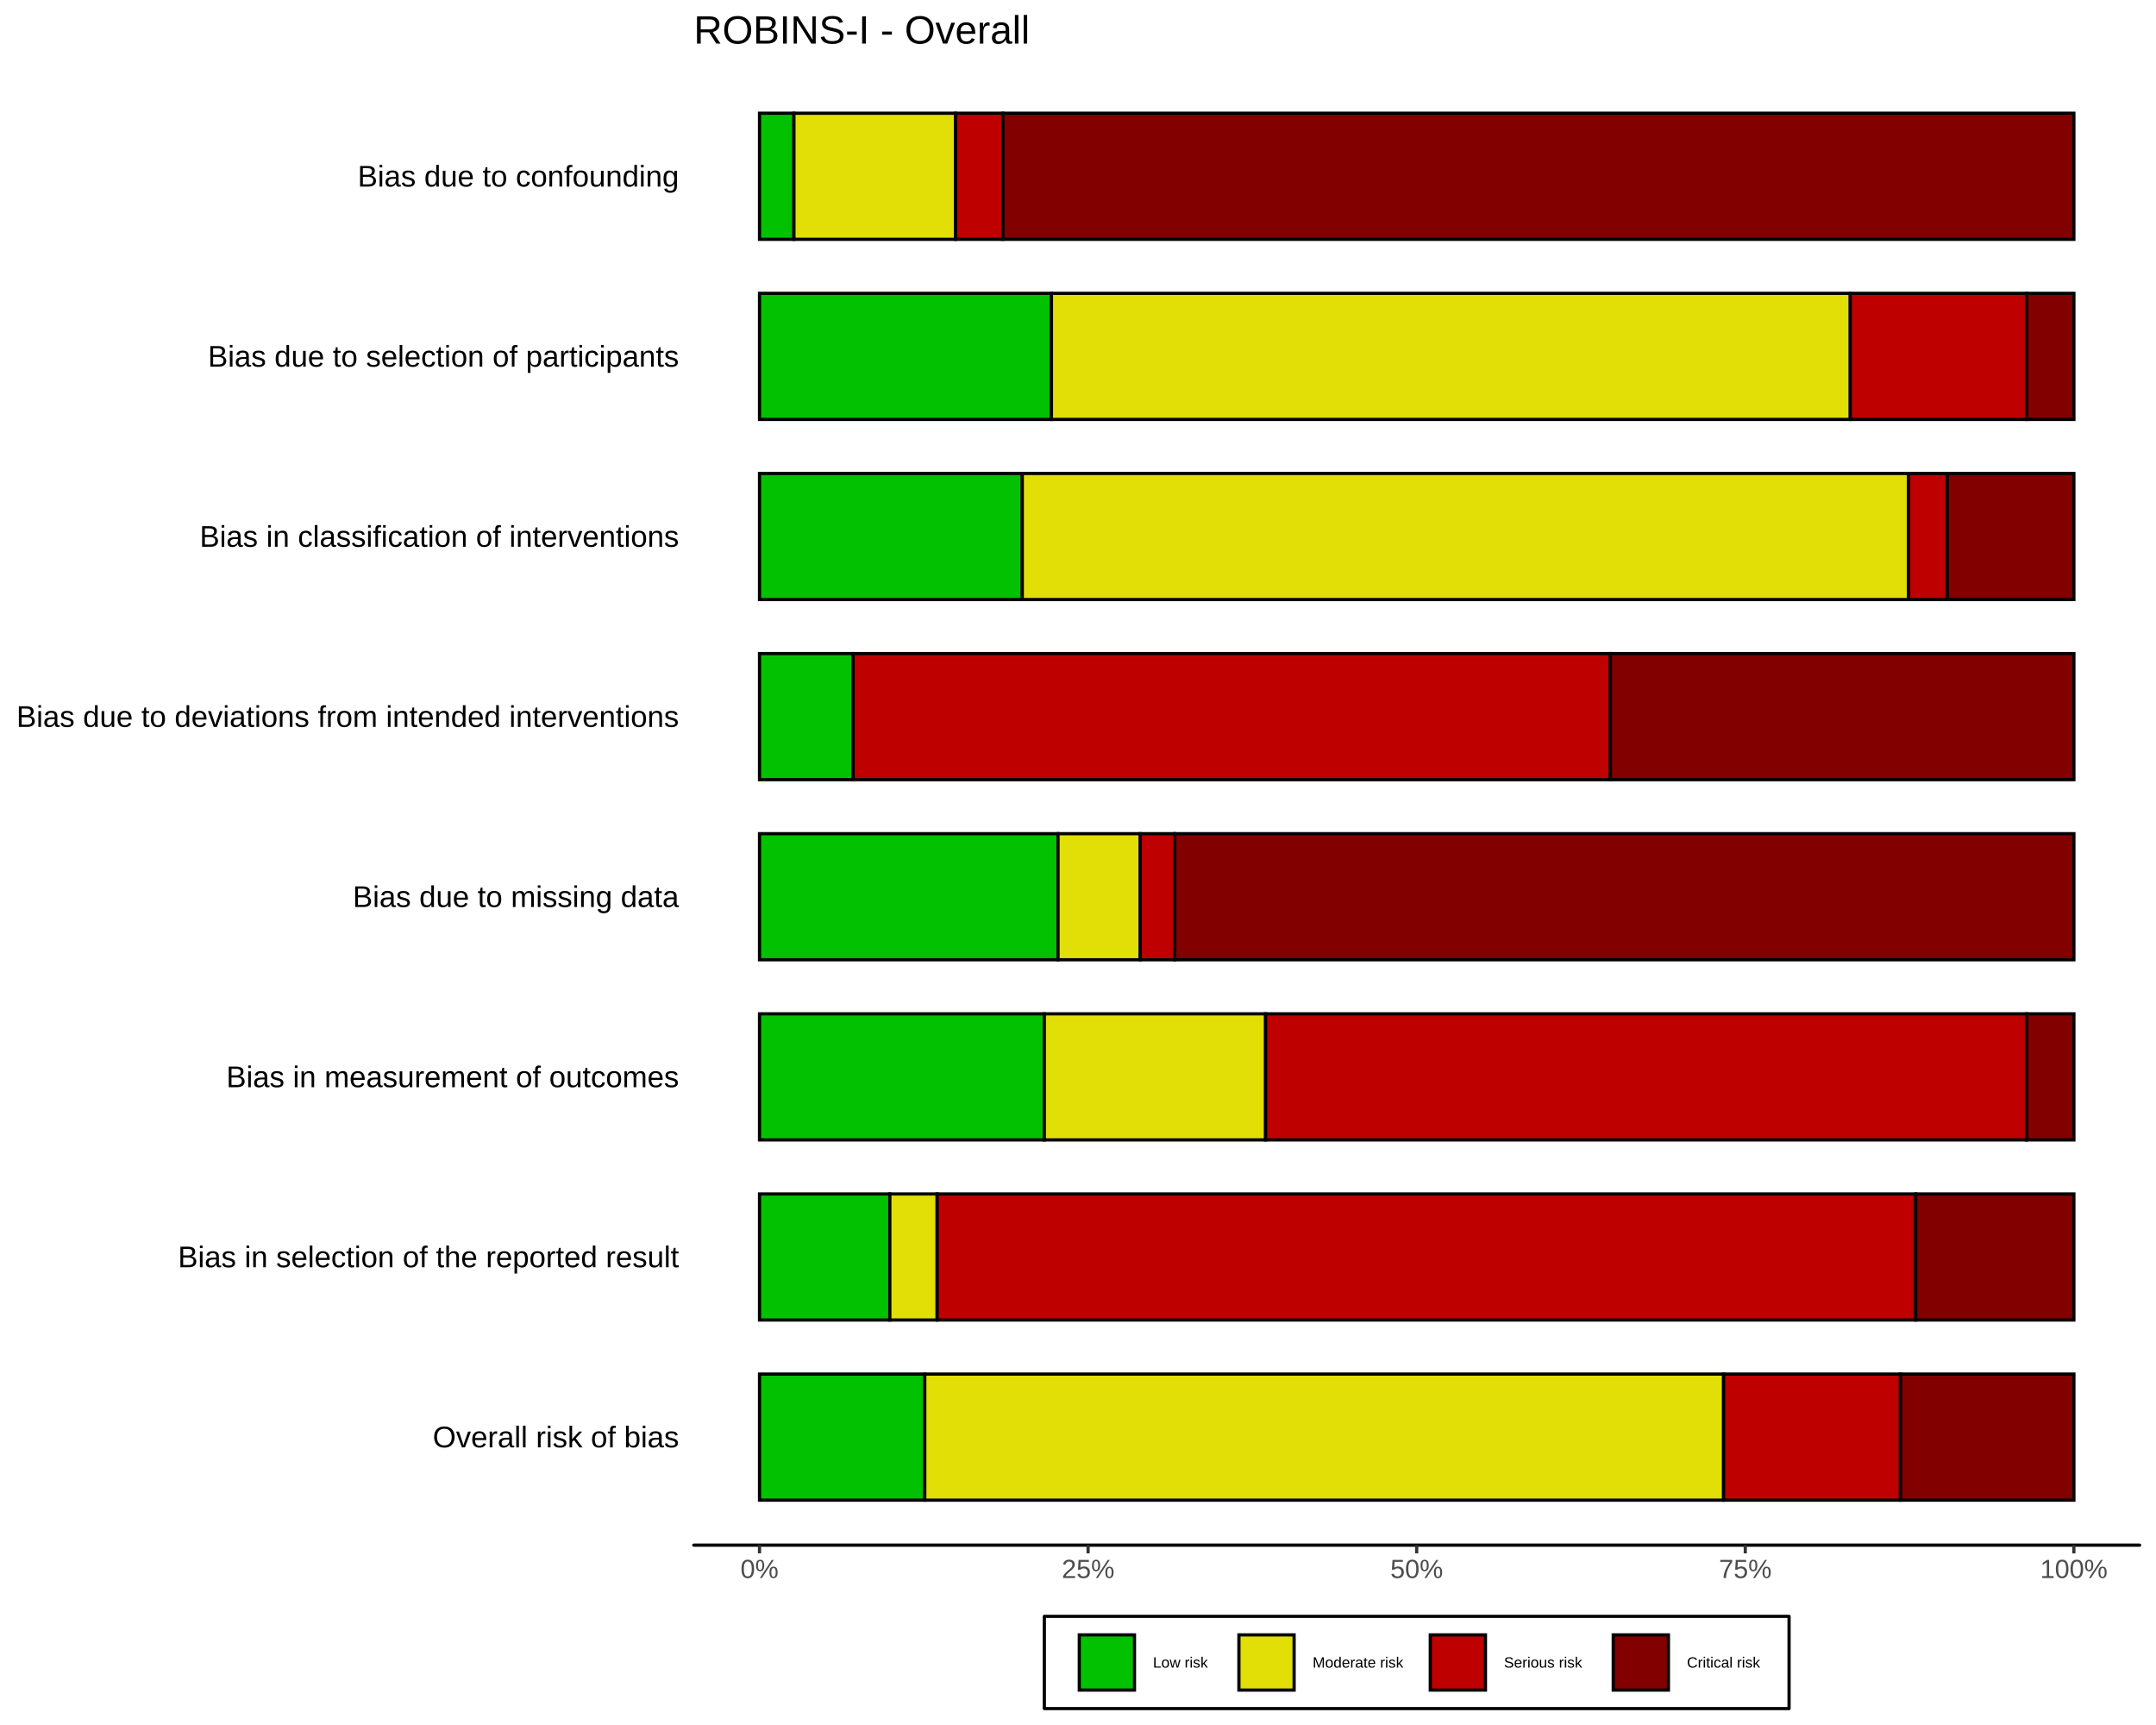
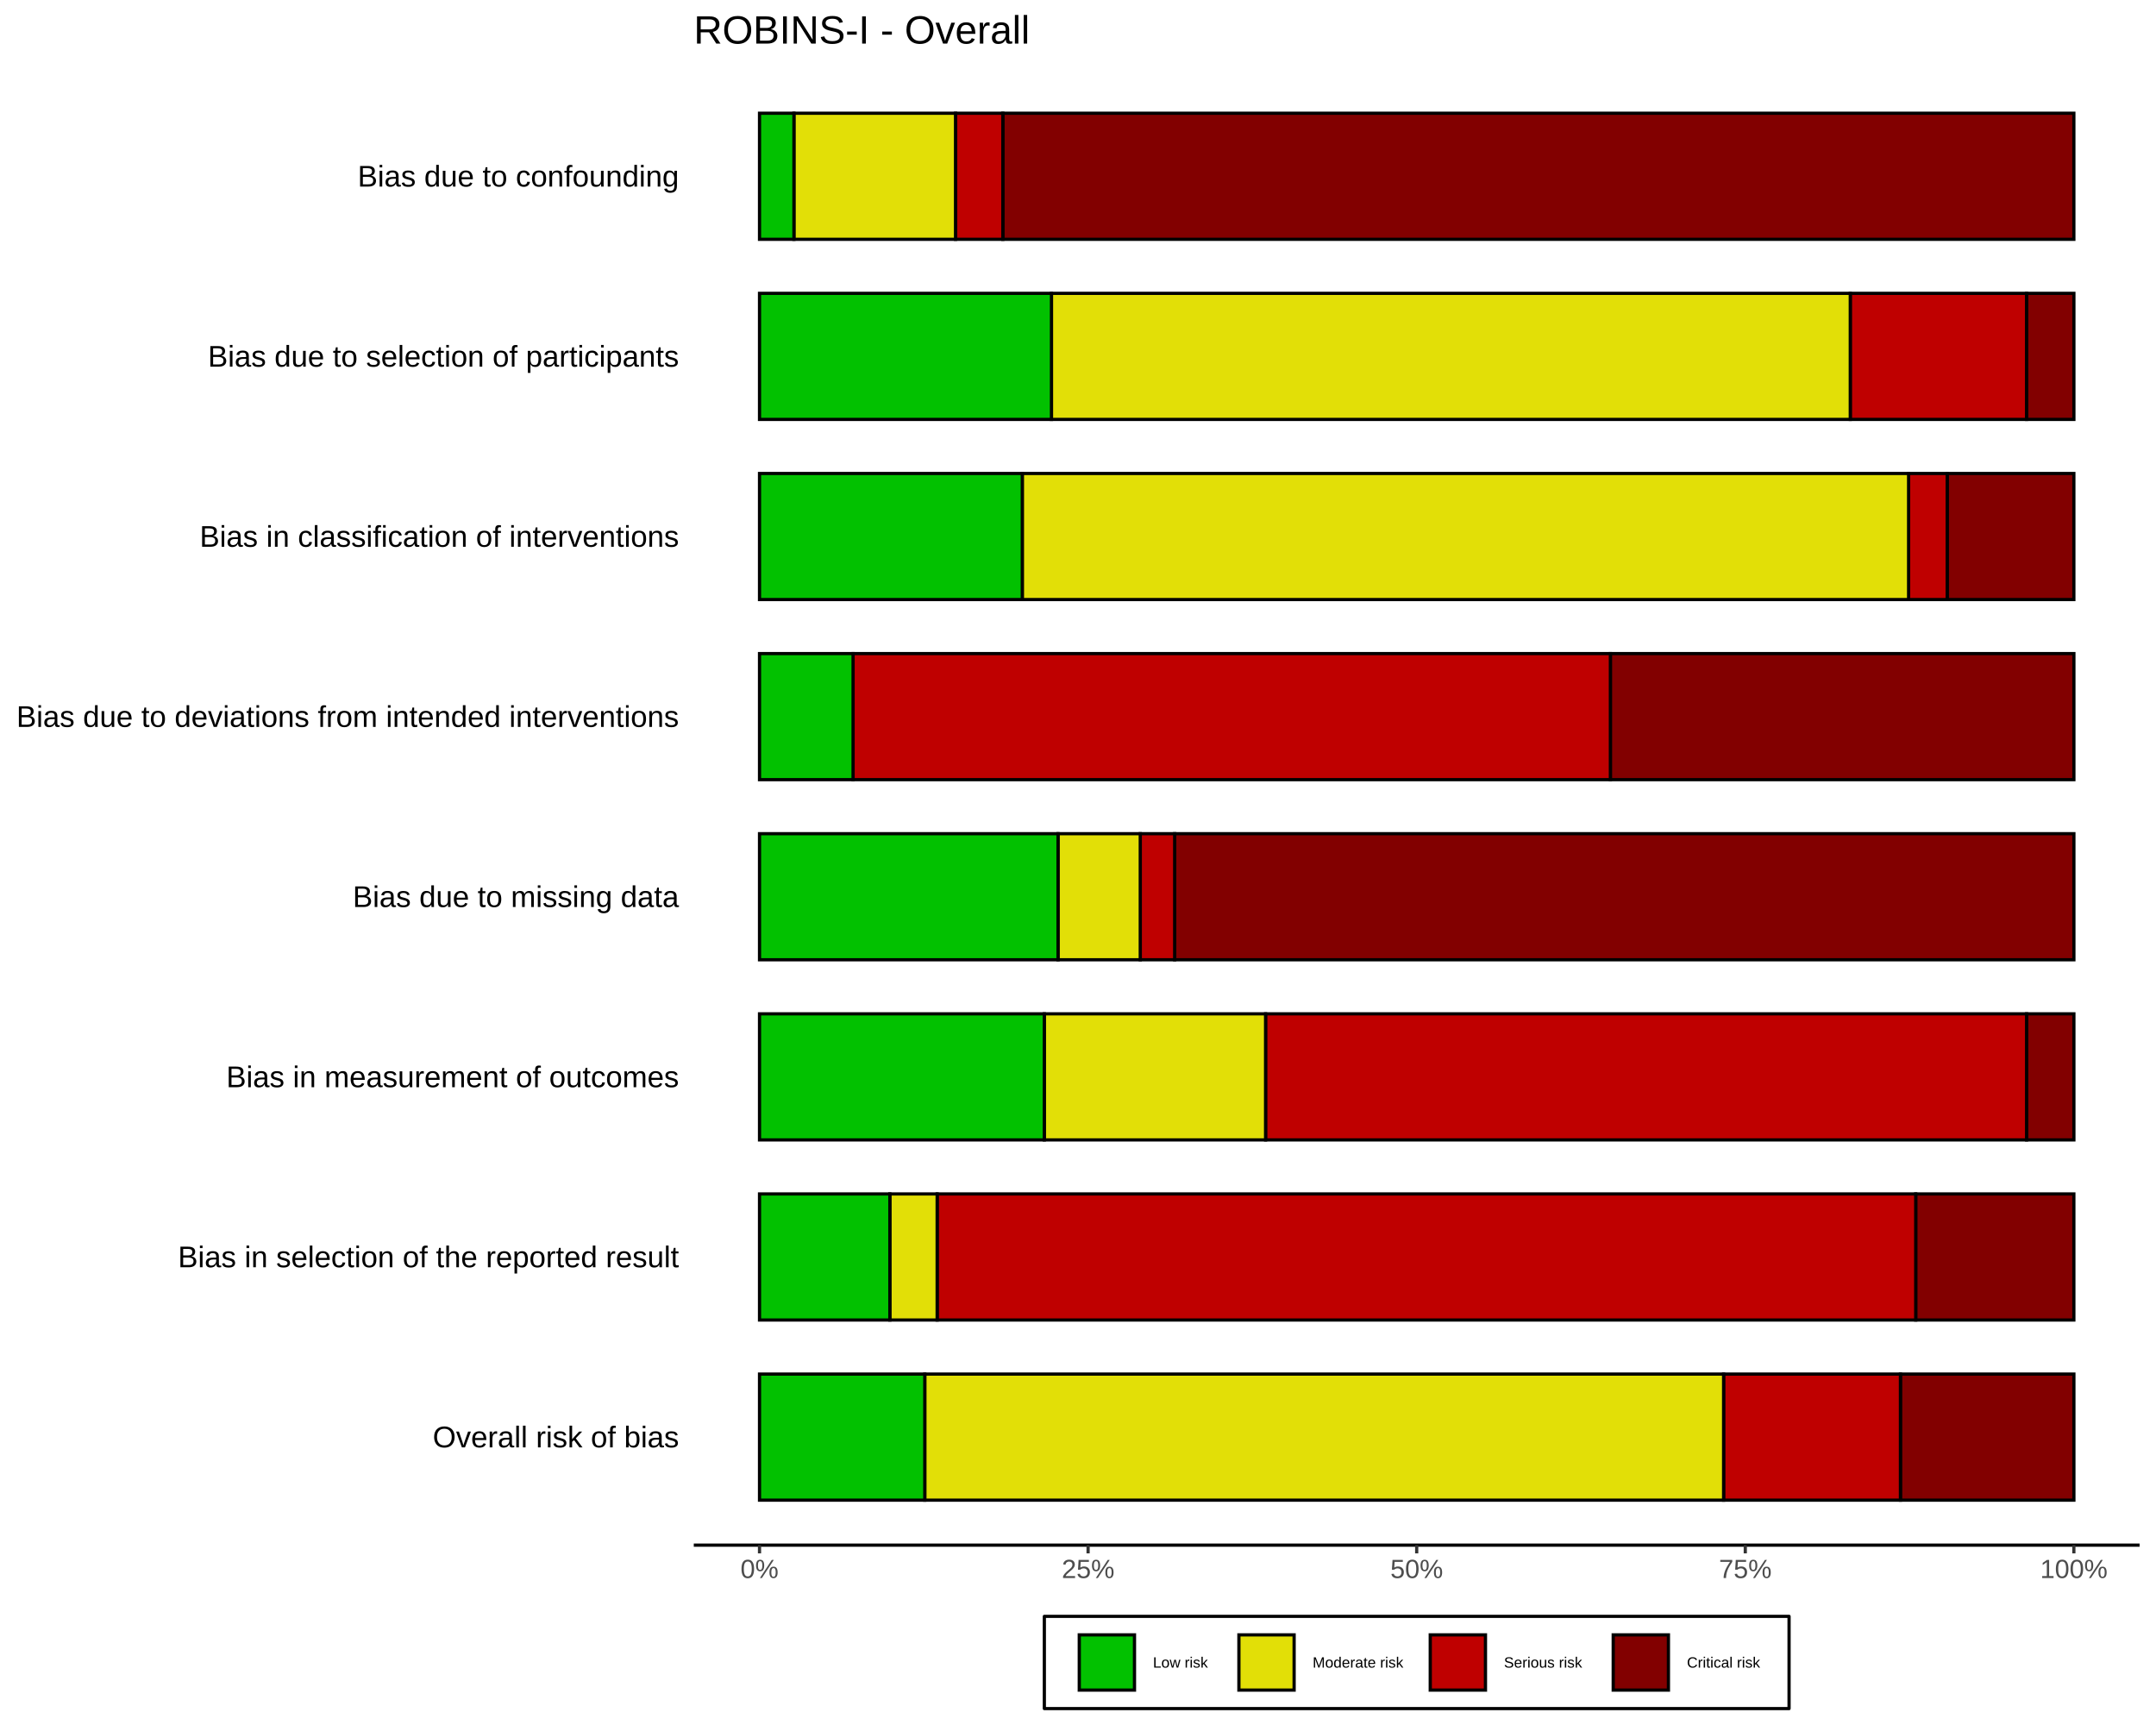
<svg xmlns="http://www.w3.org/2000/svg" viewBox="0 0 720.00 576.00">
  <defs>
    <style type="text/css">
    line, polyline, polygon, path, rect, circle {
      fill: none;
      stroke: #000000;
      stroke-linecap: round;
      stroke-linejoin: round;
      stroke-miterlimit: 10.00;
    }
  </style>
  </defs>
  <rect width="100%" height="100%" style="stroke: none; fill: #FFFFFF;" />
  <rect x="0.00" y="0.00" width="720.00" height="576.00" style="stroke-width: 1.07; stroke: #FFFFFF; fill: #FFFFFF;" />
  <defs>
    <clipPath id="cpMjMxLjY5fDcxNC41Mnw1MTUuOTV8MjIuNzc=">
      <rect x="231.69" y="22.77" width="482.83" height="493.18" />
    </clipPath>
  </defs>
+   <rect x="634.66" y="458.82" width="57.92" height="42.10" style="stroke-width: 1.07; stroke-linecap: square; stroke-linejoin: miter; fill: #820000;" clip-path="url(#cpMjMxLjY5fDcxNC41Mnw1MTUuOTV8MjIuNzc=)" />
+   <rect x="575.60" y="458.82" width="59.05" height="42.10" style="stroke-width: 1.07; stroke-linecap: square; stroke-linejoin: miter; fill: #BF0000;" clip-path="url(#cpMjMxLjY5fDcxNC41Mnw1MTUuOTV8MjIuNzc=)" />
+   <rect x="308.83" y="458.82" width="266.77" height="42.10" style="stroke-width: 1.07; stroke-linecap: square; stroke-linejoin: miter; fill: #E2DF07;" clip-path="url(#cpMjMxLjY5fDcxNC41Mnw1MTUuOTV8MjIuNzc=)" />
  <rect x="253.64" y="458.82" width="55.19" height="42.10" style="stroke-width: 1.07; stroke-linecap: square; stroke-linejoin: miter; fill: #02C100;" clip-path="url(#cpMjMxLjY5fDcxNC41Mnw1MTUuOTV8MjIuNzc=)" />
-   <rect x="308.83" y="458.82" width="266.77" height="42.10" style="stroke-width: 1.07; stroke-linecap: square; stroke-linejoin: miter; fill: #E2DF07;" clip-path="url(#cpMjMxLjY5fDcxNC41Mnw1MTUuOTV8MjIuNzc=)" />
-   <rect x="575.60" y="458.82" width="59.05" height="42.10" style="stroke-width: 1.07; stroke-linecap: square; stroke-linejoin: miter; fill: #BF0000;" clip-path="url(#cpMjMxLjY5fDcxNC41Mnw1MTUuOTV8MjIuNzc=)" />
-   <rect x="634.66" y="458.82" width="57.92" height="42.10" style="stroke-width: 1.07; stroke-linecap: square; stroke-linejoin: miter; fill: #820000;" clip-path="url(#cpMjMxLjY5fDcxNC41Mnw1MTUuOTV8MjIuNzc=)" />
+   <rect x="639.76" y="398.67" width="52.81" height="42.10" style="stroke-width: 1.07; stroke-linecap: square; stroke-linejoin: miter; fill: #820000;" clip-path="url(#cpMjMxLjY5fDcxNC41Mnw1MTUuOTV8MjIuNzc=)" />
+   <rect x="312.96" y="398.67" width="326.80" height="42.10" style="stroke-width: 1.07; stroke-linecap: square; stroke-linejoin: miter; fill: #BF0000;" clip-path="url(#cpMjMxLjY5fDcxNC41Mnw1MTUuOTV8MjIuNzc=)" />
+   <rect x="297.16" y="398.67" width="15.80" height="42.10" style="stroke-width: 1.07; stroke-linecap: square; stroke-linejoin: miter; fill: #E2DF07;" clip-path="url(#cpMjMxLjY5fDcxNC41Mnw1MTUuOTV8MjIuNzc=)" />
  <rect x="253.64" y="398.67" width="43.53" height="42.10" style="stroke-width: 1.07; stroke-linecap: square; stroke-linejoin: miter; fill: #02C100;" clip-path="url(#cpMjMxLjY5fDcxNC41Mnw1MTUuOTV8MjIuNzc=)" />
-   <rect x="297.16" y="398.67" width="15.80" height="42.10" style="stroke-width: 1.07; stroke-linecap: square; stroke-linejoin: miter; fill: #E2DF07;" clip-path="url(#cpMjMxLjY5fDcxNC41Mnw1MTUuOTV8MjIuNzc=)" />
-   <rect x="312.96" y="398.67" width="326.80" height="42.10" style="stroke-width: 1.07; stroke-linecap: square; stroke-linejoin: miter; fill: #BF0000;" clip-path="url(#cpMjMxLjY5fDcxNC41Mnw1MTUuOTV8MjIuNzc=)" />
-   <rect x="639.76" y="398.67" width="52.81" height="42.10" style="stroke-width: 1.07; stroke-linecap: square; stroke-linejoin: miter; fill: #820000;" clip-path="url(#cpMjMxLjY5fDcxNC41Mnw1MTUuOTV8MjIuNzc=)" />
+   <rect x="676.78" y="338.53" width="15.80" height="42.10" style="stroke-width: 1.07; stroke-linecap: square; stroke-linejoin: miter; fill: #820000;" clip-path="url(#cpMjMxLjY5fDcxNC41Mnw1MTUuOTV8MjIuNzc=)" />
+   <rect x="422.65" y="338.53" width="254.13" height="42.10" style="stroke-width: 1.07; stroke-linecap: square; stroke-linejoin: miter; fill: #BF0000;" clip-path="url(#cpMjMxLjY5fDcxNC41Mnw1MTUuOTV8MjIuNzc=)" />
+   <rect x="348.75" y="338.53" width="73.89" height="42.10" style="stroke-width: 1.07; stroke-linecap: square; stroke-linejoin: miter; fill: #E2DF07;" clip-path="url(#cpMjMxLjY5fDcxNC41Mnw1MTUuOTV8MjIuNzc=)" />
  <rect x="253.64" y="338.53" width="95.11" height="42.10" style="stroke-width: 1.07; stroke-linecap: square; stroke-linejoin: miter; fill: #02C100;" clip-path="url(#cpMjMxLjY5fDcxNC41Mnw1MTUuOTV8MjIuNzc=)" />
-   <rect x="348.75" y="338.53" width="73.89" height="42.10" style="stroke-width: 1.07; stroke-linecap: square; stroke-linejoin: miter; fill: #E2DF07;" clip-path="url(#cpMjMxLjY5fDcxNC41Mnw1MTUuOTV8MjIuNzc=)" />
-   <rect x="422.65" y="338.53" width="254.13" height="42.10" style="stroke-width: 1.07; stroke-linecap: square; stroke-linejoin: miter; fill: #BF0000;" clip-path="url(#cpMjMxLjY5fDcxNC41Mnw1MTUuOTV8MjIuNzc=)" />
-   <rect x="676.78" y="338.53" width="15.80" height="42.10" style="stroke-width: 1.07; stroke-linecap: square; stroke-linejoin: miter; fill: #820000;" clip-path="url(#cpMjMxLjY5fDcxNC41Mnw1MTUuOTV8MjIuNzc=)" />
+   <rect x="392.28" y="278.38" width="300.30" height="42.10" style="stroke-width: 1.07; stroke-linecap: square; stroke-linejoin: miter; fill: #820000;" clip-path="url(#cpMjMxLjY5fDcxNC41Mnw1MTUuOTV8MjIuNzc=)" />
+   <rect x="380.79" y="278.38" width="11.49" height="42.10" style="stroke-width: 1.07; stroke-linecap: square; stroke-linejoin: miter; fill: #BF0000;" clip-path="url(#cpMjMxLjY5fDcxNC41Mnw1MTUuOTV8MjIuNzc=)" />
+   <rect x="353.33" y="278.38" width="27.46" height="42.10" style="stroke-width: 1.07; stroke-linecap: square; stroke-linejoin: miter; fill: #E2DF07;" clip-path="url(#cpMjMxLjY5fDcxNC41Mnw1MTUuOTV8MjIuNzc=)" />
  <rect x="253.64" y="278.38" width="99.69" height="42.10" style="stroke-width: 1.07; stroke-linecap: square; stroke-linejoin: miter; fill: #02C100;" clip-path="url(#cpMjMxLjY5fDcxNC41Mnw1MTUuOTV8MjIuNzc=)" />
-   <rect x="353.33" y="278.38" width="27.46" height="42.10" style="stroke-width: 1.07; stroke-linecap: square; stroke-linejoin: miter; fill: #E2DF07;" clip-path="url(#cpMjMxLjY5fDcxNC41Mnw1MTUuOTV8MjIuNzc=)" />
-   <rect x="380.79" y="278.38" width="11.49" height="42.10" style="stroke-width: 1.07; stroke-linecap: square; stroke-linejoin: miter; fill: #BF0000;" clip-path="url(#cpMjMxLjY5fDcxNC41Mnw1MTUuOTV8MjIuNzc=)" />
-   <rect x="392.28" y="278.38" width="300.30" height="42.10" style="stroke-width: 1.07; stroke-linecap: square; stroke-linejoin: miter; fill: #820000;" clip-path="url(#cpMjMxLjY5fDcxNC41Mnw1MTUuOTV8MjIuNzc=)" />
+   <rect x="537.79" y="218.24" width="154.79" height="42.10" style="stroke-width: 1.07; stroke-linecap: square; stroke-linejoin: miter; fill: #820000;" clip-path="url(#cpMjMxLjY5fDcxNC41Mnw1MTUuOTV8MjIuNzc=)" />
+   <rect x="284.88" y="218.24" width="252.91" height="42.10" style="stroke-width: 1.07; stroke-linecap: square; stroke-linejoin: miter; fill: #BF0000;" clip-path="url(#cpMjMxLjY5fDcxNC41Mnw1MTUuOTV8MjIuNzc=)" />
  <rect x="253.64" y="218.24" width="31.24" height="42.10" style="stroke-width: 1.07; stroke-linecap: square; stroke-linejoin: miter; fill: #02C100;" clip-path="url(#cpMjMxLjY5fDcxNC41Mnw1MTUuOTV8MjIuNzc=)" />
-   <rect x="284.88" y="218.24" width="252.91" height="42.10" style="stroke-width: 1.07; stroke-linecap: square; stroke-linejoin: miter; fill: #BF0000;" clip-path="url(#cpMjMxLjY5fDcxNC41Mnw1MTUuOTV8MjIuNzc=)" />
-   <rect x="537.79" y="218.24" width="154.79" height="42.10" style="stroke-width: 1.07; stroke-linecap: square; stroke-linejoin: miter; fill: #820000;" clip-path="url(#cpMjMxLjY5fDcxNC41Mnw1MTUuOTV8MjIuNzc=)" />
+   <rect x="650.27" y="158.10" width="42.30" height="42.10" style="stroke-width: 1.07; stroke-linecap: square; stroke-linejoin: miter; fill: #820000;" clip-path="url(#cpMjMxLjY5fDcxNC41Mnw1MTUuOTV8MjIuNzc=)" />
+   <rect x="637.38" y="158.10" width="12.89" height="42.10" style="stroke-width: 1.07; stroke-linecap: square; stroke-linejoin: miter; fill: #BF0000;" clip-path="url(#cpMjMxLjY5fDcxNC41Mnw1MTUuOTV8MjIuNzc=)" />
+   <rect x="341.39" y="158.10" width="295.99" height="42.10" style="stroke-width: 1.07; stroke-linecap: square; stroke-linejoin: miter; fill: #E2DF07;" clip-path="url(#cpMjMxLjY5fDcxNC41Mnw1MTUuOTV8MjIuNzc=)" />
  <rect x="253.64" y="158.10" width="87.75" height="42.10" style="stroke-width: 1.07; stroke-linecap: square; stroke-linejoin: miter; fill: #02C100;" clip-path="url(#cpMjMxLjY5fDcxNC41Mnw1MTUuOTV8MjIuNzc=)" />
-   <rect x="341.39" y="158.10" width="295.99" height="42.10" style="stroke-width: 1.07; stroke-linecap: square; stroke-linejoin: miter; fill: #E2DF07;" clip-path="url(#cpMjMxLjY5fDcxNC41Mnw1MTUuOTV8MjIuNzc=)" />
-   <rect x="637.38" y="158.10" width="12.89" height="42.10" style="stroke-width: 1.07; stroke-linecap: square; stroke-linejoin: miter; fill: #BF0000;" clip-path="url(#cpMjMxLjY5fDcxNC41Mnw1MTUuOTV8MjIuNzc=)" />
-   <rect x="650.27" y="158.10" width="42.30" height="42.10" style="stroke-width: 1.07; stroke-linecap: square; stroke-linejoin: miter; fill: #820000;" clip-path="url(#cpMjMxLjY5fDcxNC41Mnw1MTUuOTV8MjIuNzc=)" />
+   <rect x="676.78" y="97.95" width="15.80" height="42.10" style="stroke-width: 1.07; stroke-linecap: square; stroke-linejoin: miter; fill: #820000;" clip-path="url(#cpMjMxLjY5fDcxNC41Mnw1MTUuOTV8MjIuNzc=)" />
+   <rect x="617.90" y="97.95" width="58.87" height="42.10" style="stroke-width: 1.07; stroke-linecap: square; stroke-linejoin: miter; fill: #BF0000;" clip-path="url(#cpMjMxLjY5fDcxNC41Mnw1MTUuOTV8MjIuNzc=)" />
+   <rect x="351.13" y="97.95" width="266.77" height="42.10" style="stroke-width: 1.07; stroke-linecap: square; stroke-linejoin: miter; fill: #E2DF07;" clip-path="url(#cpMjMxLjY5fDcxNC41Mnw1MTUuOTV8MjIuNzc=)" />
  <rect x="253.64" y="97.95" width="97.50" height="42.10" style="stroke-width: 1.07; stroke-linecap: square; stroke-linejoin: miter; fill: #02C100;" clip-path="url(#cpMjMxLjY5fDcxNC41Mnw1MTUuOTV8MjIuNzc=)" />
-   <rect x="351.13" y="97.95" width="266.77" height="42.10" style="stroke-width: 1.07; stroke-linecap: square; stroke-linejoin: miter; fill: #E2DF07;" clip-path="url(#cpMjMxLjY5fDcxNC41Mnw1MTUuOTV8MjIuNzc=)" />
-   <rect x="617.90" y="97.95" width="58.87" height="42.10" style="stroke-width: 1.07; stroke-linecap: square; stroke-linejoin: miter; fill: #BF0000;" clip-path="url(#cpMjMxLjY5fDcxNC41Mnw1MTUuOTV8MjIuNzc=)" />
-   <rect x="676.78" y="97.95" width="15.80" height="42.10" style="stroke-width: 1.07; stroke-linecap: square; stroke-linejoin: miter; fill: #820000;" clip-path="url(#cpMjMxLjY5fDcxNC41Mnw1MTUuOTV8MjIuNzc=)" />
+   <rect x="334.89" y="37.81" width="357.68" height="42.10" style="stroke-width: 1.07; stroke-linecap: square; stroke-linejoin: miter; fill: #820000;" clip-path="url(#cpMjMxLjY5fDcxNC41Mnw1MTUuOTV8MjIuNzc=)" />
+   <rect x="319.10" y="37.81" width="15.80" height="42.10" style="stroke-width: 1.07; stroke-linecap: square; stroke-linejoin: miter; fill: #BF0000;" clip-path="url(#cpMjMxLjY5fDcxNC41Mnw1MTUuOTV8MjIuNzc=)" />
+   <rect x="265.13" y="37.81" width="53.97" height="42.10" style="stroke-width: 1.07; stroke-linecap: square; stroke-linejoin: miter; fill: #E2DF07;" clip-path="url(#cpMjMxLjY5fDcxNC41Mnw1MTUuOTV8MjIuNzc=)" />
  <rect x="253.64" y="37.81" width="11.49" height="42.10" style="stroke-width: 1.07; stroke-linecap: square; stroke-linejoin: miter; fill: #02C100;" clip-path="url(#cpMjMxLjY5fDcxNC41Mnw1MTUuOTV8MjIuNzc=)" />
-   <rect x="265.13" y="37.81" width="53.97" height="42.10" style="stroke-width: 1.07; stroke-linecap: square; stroke-linejoin: miter; fill: #E2DF07;" clip-path="url(#cpMjMxLjY5fDcxNC41Mnw1MTUuOTV8MjIuNzc=)" />
-   <rect x="319.10" y="37.81" width="15.80" height="42.10" style="stroke-width: 1.07; stroke-linecap: square; stroke-linejoin: miter; fill: #BF0000;" clip-path="url(#cpMjMxLjY5fDcxNC41Mnw1MTUuOTV8MjIuNzc=)" />
-   <rect x="334.89" y="37.81" width="357.68" height="42.10" style="stroke-width: 1.07; stroke-linecap: square; stroke-linejoin: miter; fill: #820000;" clip-path="url(#cpMjMxLjY5fDcxNC41Mnw1MTUuOTV8MjIuNzc=)" />
  <defs>
    <clipPath id="cpMC4wMHw3MjAuMDB8NTc2LjAwfDAuMDA=">
      <rect x="0.00" y="0.00" width="720.00" height="576.00" />
    </clipPath>
  </defs>
  <g clip-path="url(#cpMC4wMHw3MjAuMDB8NTc2LjAwfDAuMDA=)">
    <text x="144.51" y="483.30" style="font-size: 10.00px; font-family: Liberation Sans;" textLength="82.25px" lengthAdjust="spacingAndGlyphs">Overall risk of bias</text>
  </g>
  <g clip-path="url(#cpMC4wMHw3MjAuMDB8NTc2LjAwfDAuMDA=)">
    <text x="59.42" y="423.16" style="font-size: 10.00px; font-family: Liberation Sans;" textLength="167.34px" lengthAdjust="spacingAndGlyphs">Bias in selection of the reported result</text>
  </g>
  <g clip-path="url(#cpMC4wMHw3MjAuMDB8NTc2LjAwfDAuMDA=)">
    <text x="75.56" y="363.02" style="font-size: 10.00px; font-family: Liberation Sans;" textLength="151.20px" lengthAdjust="spacingAndGlyphs">Bias in measurement of outcomes</text>
  </g>
  <g clip-path="url(#cpMC4wMHw3MjAuMDB8NTc2LjAwfDAuMDA=)">
    <text x="117.79" y="302.87" style="font-size: 10.00px; font-family: Liberation Sans;" textLength="108.97px" lengthAdjust="spacingAndGlyphs">Bias due to missing data</text>
  </g>
  <g clip-path="url(#cpMC4wMHw3MjAuMDB8NTc2LjAwfDAuMDA=)">
    <text x="5.48" y="242.73" style="font-size: 10.00px; font-family: Liberation Sans;" textLength="221.28px" lengthAdjust="spacingAndGlyphs">Bias due to deviations from intended interventions</text>
  </g>
  <g clip-path="url(#cpMC4wMHw3MjAuMDB8NTc2LjAwfDAuMDA=)">
    <text x="66.67" y="182.58" style="font-size: 10.00px; font-family: Liberation Sans;" textLength="160.09px" lengthAdjust="spacingAndGlyphs">Bias in classification of interventions</text>
  </g>
  <g clip-path="url(#cpMC4wMHw3MjAuMDB8NTc2LjAwfDAuMDA=)">
    <text x="69.42" y="122.44" style="font-size: 10.00px; font-family: Liberation Sans;" textLength="157.34px" lengthAdjust="spacingAndGlyphs">Bias due to selection of participants</text>
  </g>
  <g clip-path="url(#cpMC4wMHw3MjAuMDB8NTc2LjAwfDAuMDA=)">
    <text x="119.43" y="62.30" style="font-size: 10.00px; font-family: Liberation Sans;" textLength="107.33px" lengthAdjust="spacingAndGlyphs">Bias due to confounding</text>
  </g>
-   <polyline points="231.69,515.95 714.52,515.95 " style="stroke-width: 1.07;" clip-path="url(#cpMC4wMHw3MjAuMDB8NTc2LjAwfDAuMDA=)" />
+   <polyline points="231.69,515.95 714.52,515.95 " style="stroke-width: 1.07; stroke-linecap: butt;" clip-path="url(#cpMC4wMHw3MjAuMDB8NTc2LjAwfDAuMDA=)" />
  <polyline points="253.64,518.69 253.64,515.95 " style="stroke-width: 1.07; stroke: #333333; stroke-linecap: butt;" clip-path="url(#cpMC4wMHw3MjAuMDB8NTc2LjAwfDAuMDA=)" />
  <polyline points="363.37,518.69 363.37,515.95 " style="stroke-width: 1.07; stroke: #333333; stroke-linecap: butt;" clip-path="url(#cpMC4wMHw3MjAuMDB8NTc2LjAwfDAuMDA=)" />
  <polyline points="473.11,518.69 473.11,515.95 " style="stroke-width: 1.07; stroke: #333333; stroke-linecap: butt;" clip-path="url(#cpMC4wMHw3MjAuMDB8NTc2LjAwfDAuMDA=)" />
  <polyline points="582.84,518.69 582.84,515.95 " style="stroke-width: 1.07; stroke: #333333; stroke-linecap: butt;" clip-path="url(#cpMC4wMHw3MjAuMDB8NTc2LjAwfDAuMDA=)" />
  <polyline points="692.57,518.69 692.57,515.95 " style="stroke-width: 1.07; stroke: #333333; stroke-linecap: butt;" clip-path="url(#cpMC4wMHw3MjAuMDB8NTc2LjAwfDAuMDA=)" />
  <g clip-path="url(#cpMC4wMHw3MjAuMDB8NTc2LjAwfDAuMDA=)">
    <text x="247.28" y="526.93" style="font-size: 8.80px; fill: #4D4D4D; font-family: Liberation Sans;" textLength="12.72px" lengthAdjust="spacingAndGlyphs">0%</text>
  </g>
  <g clip-path="url(#cpMC4wMHw3MjAuMDB8NTc2LjAwfDAuMDA=)">
    <text x="354.57" y="526.93" style="font-size: 8.80px; fill: #4D4D4D; font-family: Liberation Sans;" textLength="17.61px" lengthAdjust="spacingAndGlyphs">25%</text>
  </g>
  <g clip-path="url(#cpMC4wMHw3MjAuMDB8NTc2LjAwfDAuMDA=)">
    <text x="464.30" y="526.93" style="font-size: 8.80px; fill: #4D4D4D; font-family: Liberation Sans;" textLength="17.61px" lengthAdjust="spacingAndGlyphs">50%</text>
  </g>
  <g clip-path="url(#cpMC4wMHw3MjAuMDB8NTc2LjAwfDAuMDA=)">
    <text x="574.04" y="526.93" style="font-size: 8.80px; fill: #4D4D4D; font-family: Liberation Sans;" textLength="17.61px" lengthAdjust="spacingAndGlyphs">75%</text>
  </g>
  <g clip-path="url(#cpMC4wMHw3MjAuMDB8NTc2LjAwfDAuMDA=)">
    <text x="681.32" y="526.93" style="font-size: 8.80px; fill: #4D4D4D; font-family: Liberation Sans;" textLength="22.50px" lengthAdjust="spacingAndGlyphs">100%</text>
  </g>
  <rect x="348.76" y="539.72" width="248.70" height="30.80" style="stroke-width: 1.07; fill: #FFFFFF;" clip-path="url(#cpMC4wMHw3MjAuMDB8NTc2LjAwfDAuMDA=)" />
-   <rect x="359.72" y="545.20" width="19.84" height="19.84" style="stroke-width: 1.07; stroke: #FFFFFF; fill: #F2F2F2;" clip-path="url(#cpMC4wMHw3MjAuMDB8NTc2LjAwfDAuMDA=)" />
+   <rect x="359.72" y="545.20" width="19.84" height="19.84" style="stroke-width: 1.07; stroke: none; fill: #F2F2F2;" clip-path="url(#cpMC4wMHw3MjAuMDB8NTc2LjAwfDAuMDA=)" />
  <rect x="360.43" y="545.91" width="18.43" height="18.43" style="stroke-width: 1.07; stroke-linecap: square; stroke-linejoin: miter; fill: #02C100;" clip-path="url(#cpMC4wMHw3MjAuMDB8NTc2LjAwfDAuMDA=)" />
-   <rect x="413.03" y="545.20" width="19.84" height="19.84" style="stroke-width: 1.07; stroke: #FFFFFF; fill: #F2F2F2;" clip-path="url(#cpMC4wMHw3MjAuMDB8NTc2LjAwfDAuMDA=)" />
+   <rect x="413.03" y="545.20" width="19.84" height="19.84" style="stroke-width: 1.07; stroke: none; fill: #F2F2F2;" clip-path="url(#cpMC4wMHw3MjAuMDB8NTc2LjAwfDAuMDA=)" />
  <rect x="413.74" y="545.91" width="18.43" height="18.43" style="stroke-width: 1.07; stroke-linecap: square; stroke-linejoin: miter; fill: #E2DF07;" clip-path="url(#cpMC4wMHw3MjAuMDB8NTc2LjAwfDAuMDA=)" />
-   <rect x="476.93" y="545.20" width="19.84" height="19.84" style="stroke-width: 1.07; stroke: #FFFFFF; fill: #F2F2F2;" clip-path="url(#cpMC4wMHw3MjAuMDB8NTc2LjAwfDAuMDA=)" />
+   <rect x="476.93" y="545.20" width="19.84" height="19.84" style="stroke-width: 1.07; stroke: none; fill: #F2F2F2;" clip-path="url(#cpMC4wMHw3MjAuMDB8NTc2LjAwfDAuMDA=)" />
  <rect x="477.64" y="545.91" width="18.43" height="18.43" style="stroke-width: 1.07; stroke-linecap: square; stroke-linejoin: miter; fill: #BF0000;" clip-path="url(#cpMC4wMHw3MjAuMDB8NTc2LjAwfDAuMDA=)" />
-   <rect x="538.03" y="545.20" width="19.84" height="19.84" style="stroke-width: 1.07; stroke: #FFFFFF; fill: #F2F2F2;" clip-path="url(#cpMC4wMHw3MjAuMDB8NTc2LjAwfDAuMDA=)" />
+   <rect x="538.03" y="545.20" width="19.84" height="19.84" style="stroke-width: 1.07; stroke: none; fill: #F2F2F2;" clip-path="url(#cpMC4wMHw3MjAuMDB8NTc2LjAwfDAuMDA=)" />
  <rect x="538.74" y="545.91" width="18.43" height="18.43" style="stroke-width: 1.07; stroke-linecap: square; stroke-linejoin: miter; fill: #820000;" clip-path="url(#cpMC4wMHw3MjAuMDB8NTc2LjAwfDAuMDA=)" />
  <g clip-path="url(#cpMC4wMHw3MjAuMDB8NTc2LjAwfDAuMDA=)">
    <text x="385.04" y="556.84" style="font-size: 5.00px; font-family: Liberation Sans;" textLength="22.52px" lengthAdjust="spacingAndGlyphs"> Low risk  </text>
  </g>
  <g clip-path="url(#cpMC4wMHw3MjAuMDB8NTc2LjAwfDAuMDA=)">
    <text x="438.36" y="556.84" style="font-size: 5.00px; font-family: Liberation Sans;" textLength="33.09px" lengthAdjust="spacingAndGlyphs"> Moderate risk </text>
  </g>
  <g clip-path="url(#cpMC4wMHw3MjAuMDB8NTc2LjAwfDAuMDA=)">
    <text x="502.25" y="556.84" style="font-size: 5.00px; font-family: Liberation Sans;" textLength="30.30px" lengthAdjust="spacingAndGlyphs"> Serious risk  </text>
  </g>
  <g clip-path="url(#cpMC4wMHw3MjAuMDB8NTc2LjAwfDAuMDA=)">
    <text x="563.35" y="556.84" style="font-size: 5.00px; font-family: Liberation Sans;" textLength="28.62px" lengthAdjust="spacingAndGlyphs"> Critical risk  </text>
  </g>
  <g clip-path="url(#cpMC4wMHw3MjAuMDB8NTc2LjAwfDAuMDA=)">
    <text x="231.69" y="14.56" style="font-size: 13.20px; font-family: Liberation Sans;" textLength="112.08px" lengthAdjust="spacingAndGlyphs">ROBINS-I - Overall</text>
  </g>
</svg>
